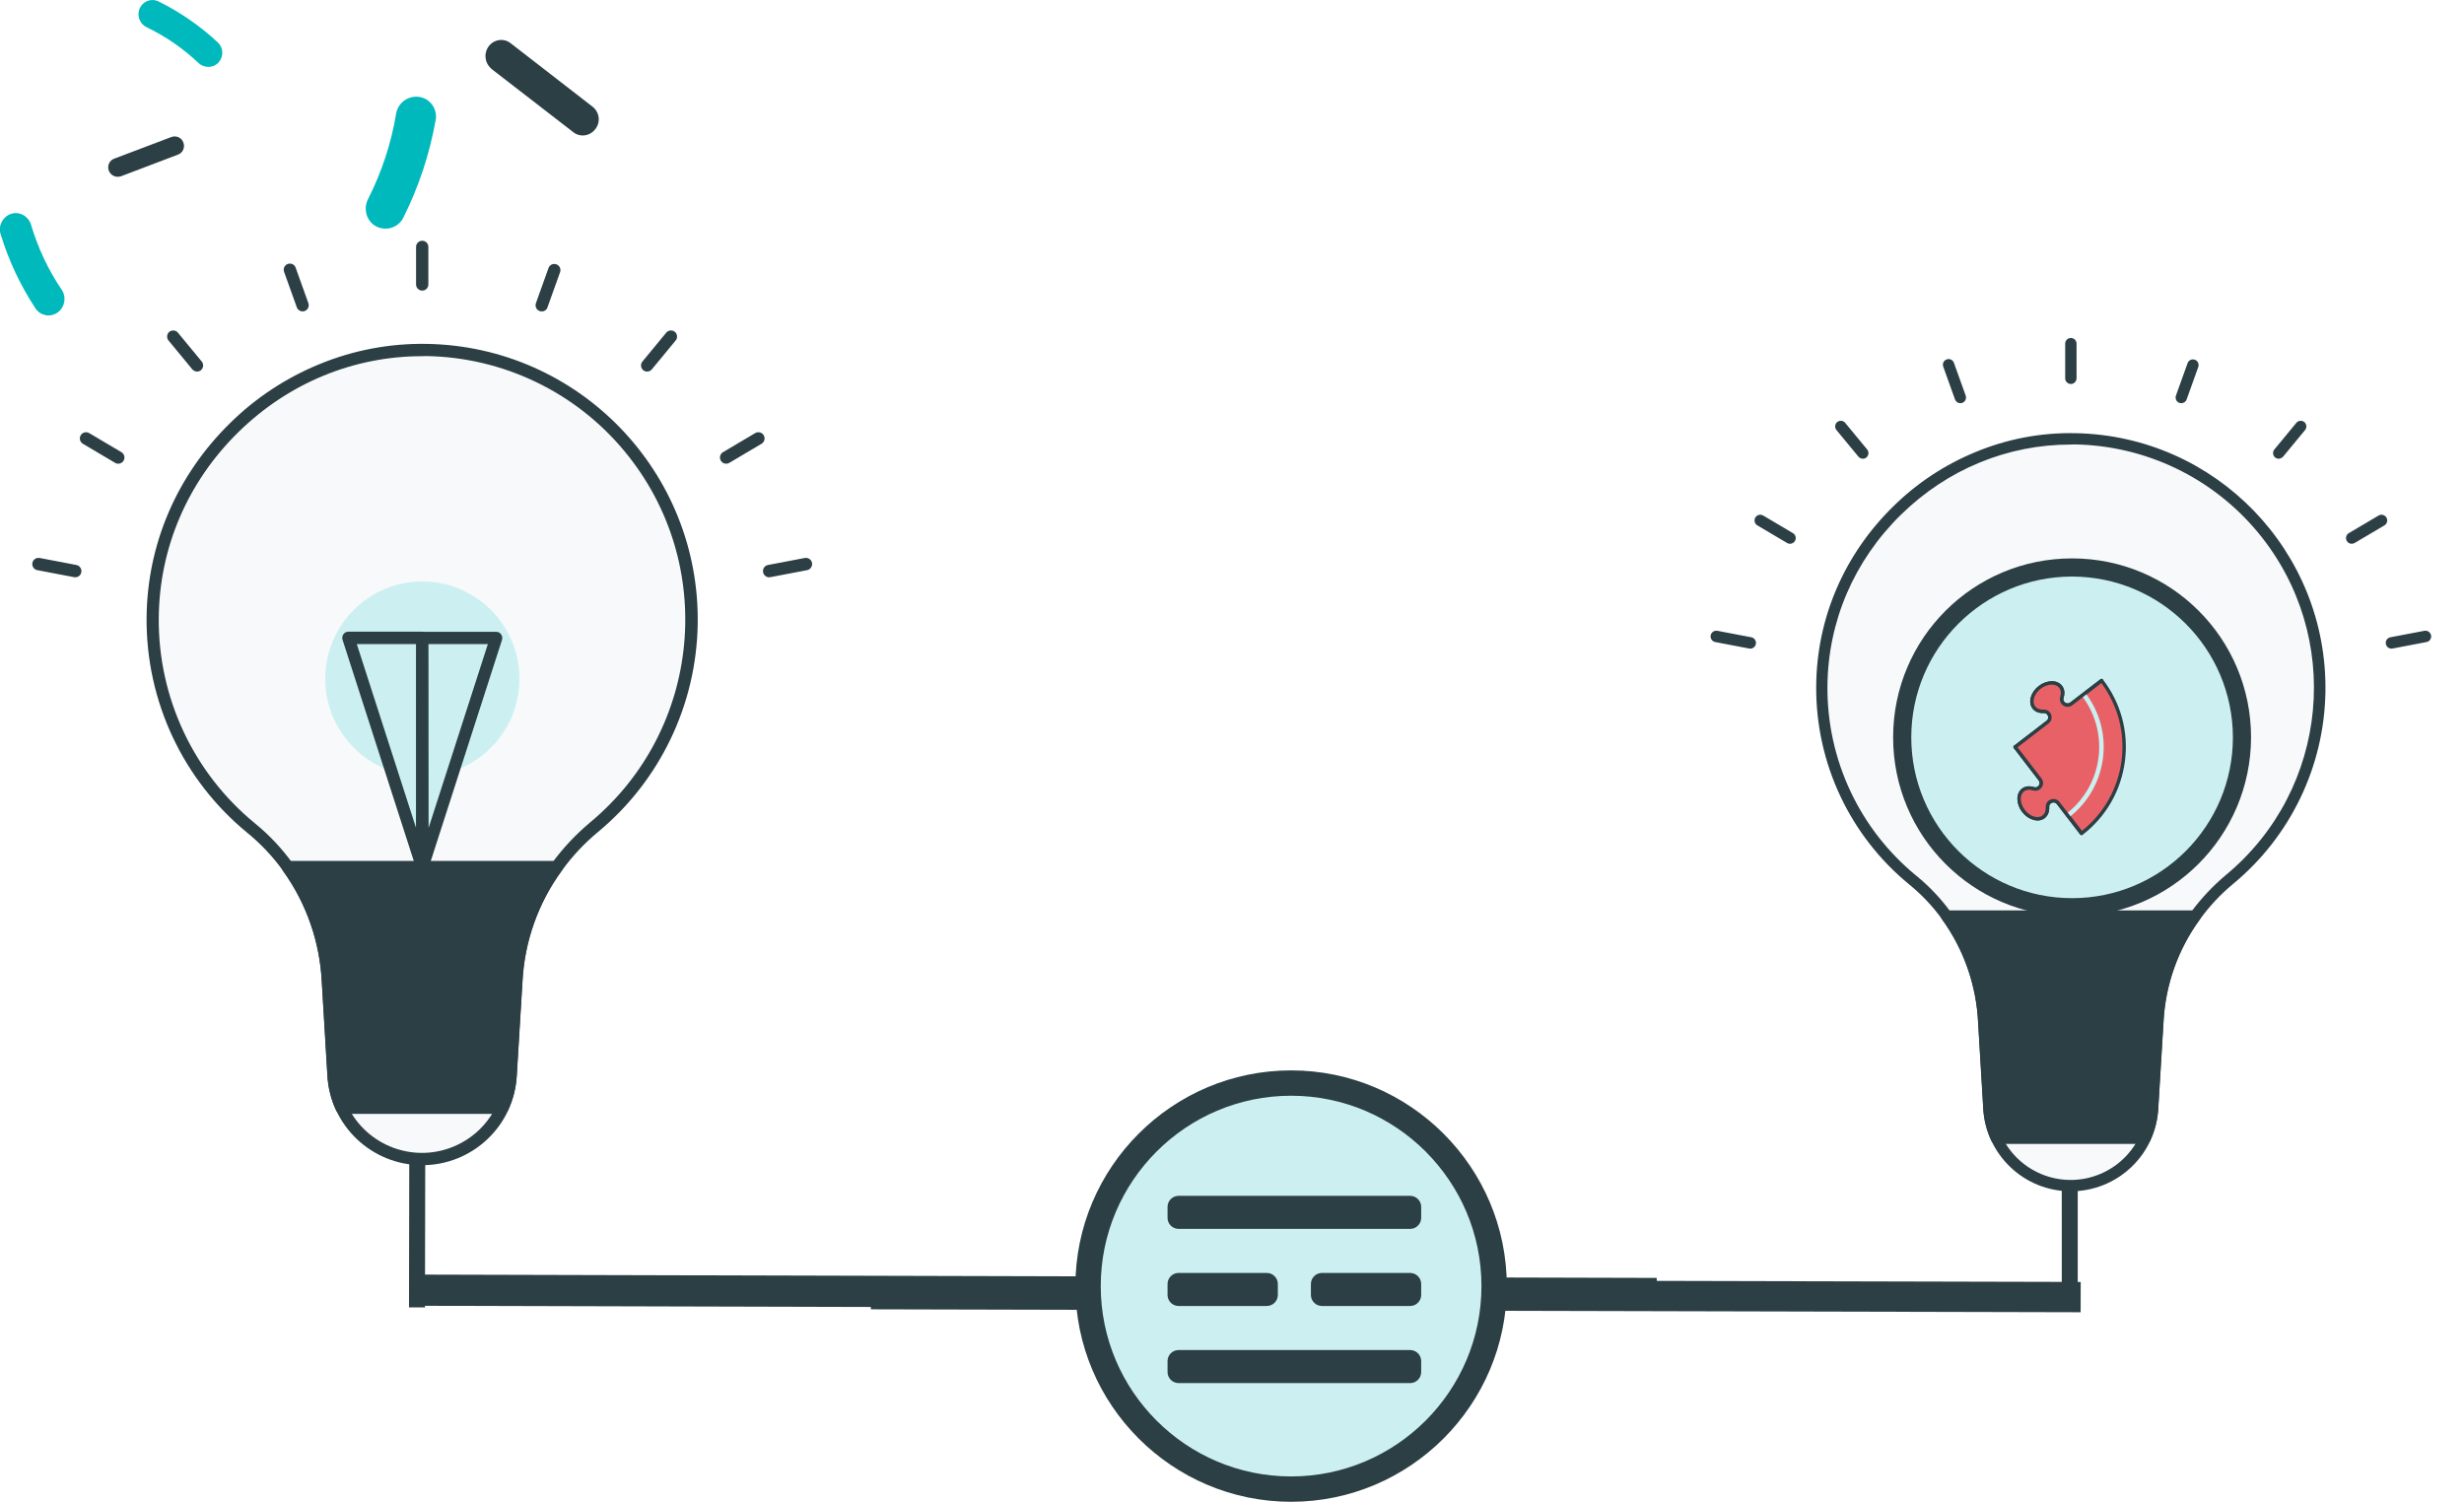
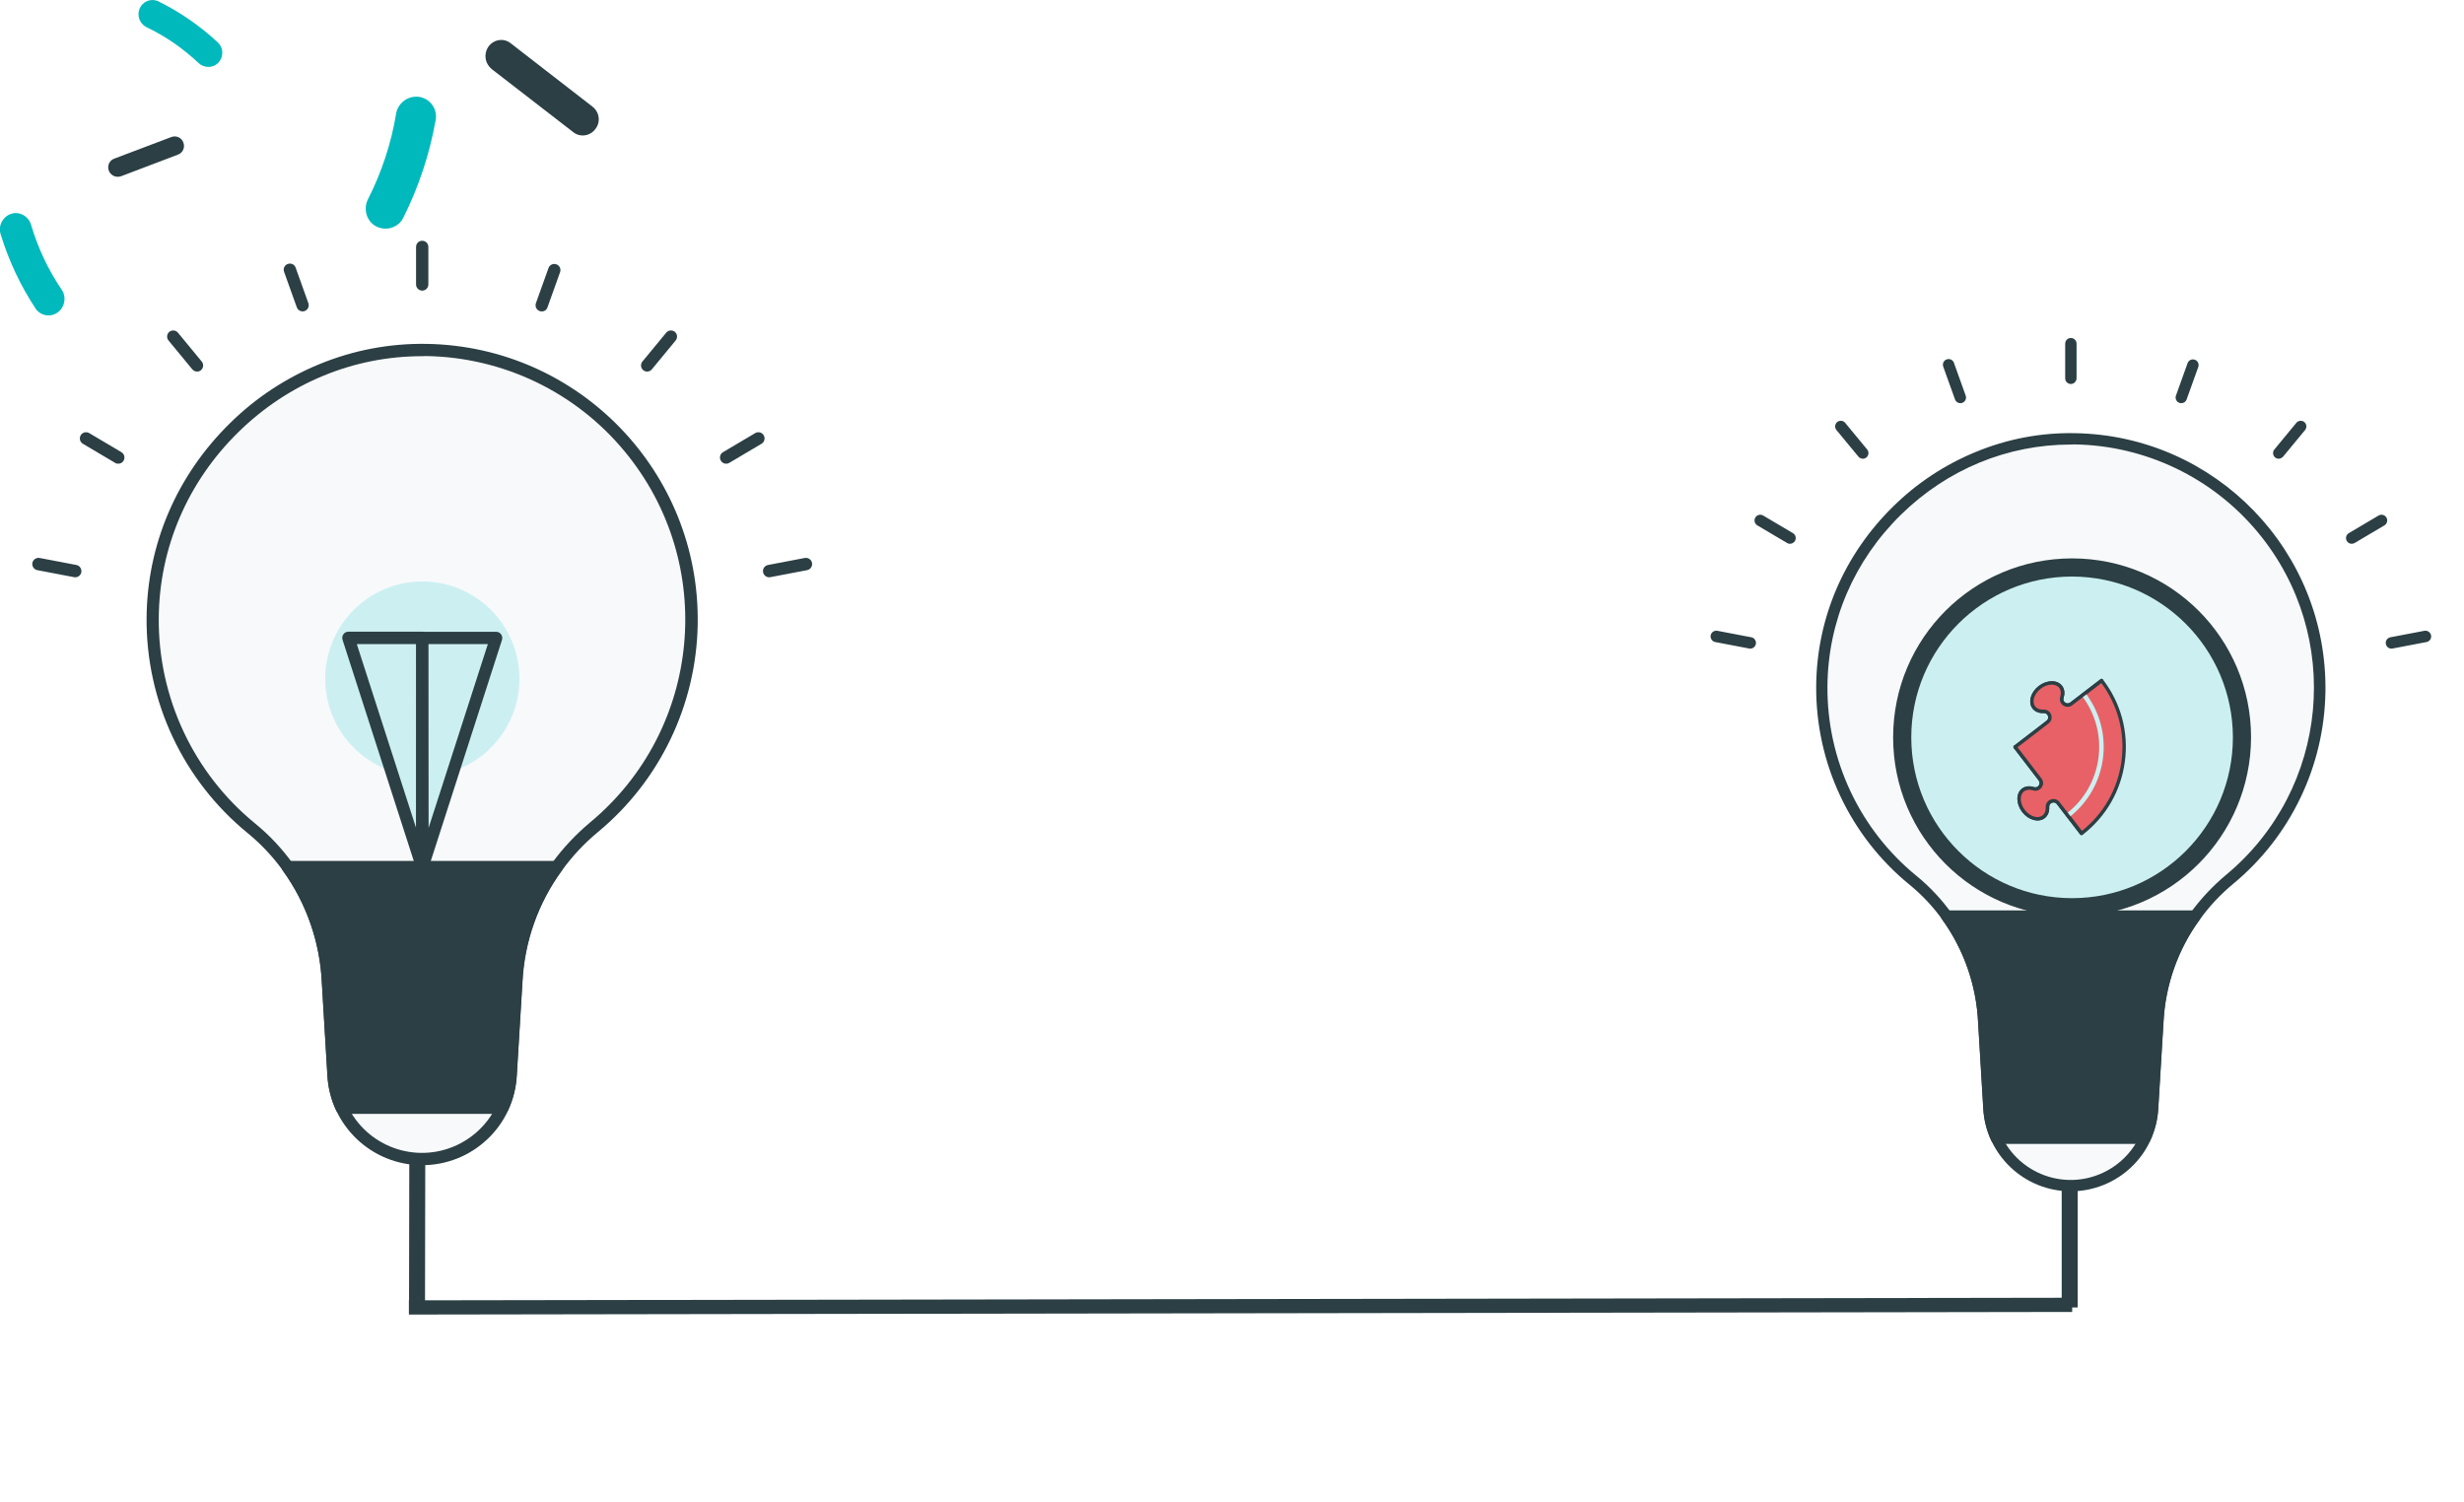
<svg xmlns="http://www.w3.org/2000/svg" version="1.1" id="Layer_1" x="0px" y="0px" viewBox="0 0 1039.5 633.6" style="enable-background:new 0 0 1039.5 633.6;" xml:space="preserve">
  <style type="text/css">
	.st0{fill:#2B3F44;}
	.st1{fill:#F8F9FB;}
	.st2{fill:#CCF0F1;}
	.st3{fill:#E86166;}
	.st4{fill:#00B9BC;}
+ 	.st5{fill:none;stroke:#2B3F44;stroke-width:6;stroke-miterlimit:10;}
</style>
  <g transform="translate(173.0 346.0) scale(0.6738079 0.6738079) rotate(45.10034 144.7 144.7)">
    <g transform="translate(-0.0 -0.0)">
      <g>
-         <rect x="-181.5" y="211.2" transform="matrix(0.7071 0.7071 -0.7071 0.7071 158.1776 50.5437)" class="st0" width="399.2" height="10" />
+         <rect x="-181.5" y="211.2" transform="matrix(0.7071 0.7071 -0.7071 0.7071 158.1899 50.5287)" class="st0" width="399.2" height="10" />
      </g>
    </g>
  </g>
  <g transform="translate(108.0 128.0) scale(0.5186272 0.5191002) rotate(0.0 317.1835 375.65)">
    <g transform="translate(-0.0 -0.0)">
      <path class="st1" d="M354.3,257c0.1,65.3-29,127.2-79.3,168.8c-11.4,9.4-21.6,20.3-30.3,32.3c-19.8,27-31.3,59.3-32.9,92.8    l-4.6,75.8c-0.8,18.5-8.8,36-22.3,48.8C156.2,703,110.5,702,83,673.2c-12-12.6-19.1-29.1-19.9-46.5l-4.5-75.1    c-1.6-33.7-12.9-66.2-32.7-93.5c-8.5-11.7-18.4-22.3-29.6-31.5C-54.9,384.7-84.4,321.9-84,255.7C-83.3,135,18.1,35.9,138.8,37.9    C258.1,39.8,354.3,137.2,354.3,257z" />
      <path class="st0" d="M135.2,700.4c-41.2,0-75.1-32.3-77.1-73.4l-4.5-75.1c-1.5-32.7-12.5-64.3-31.7-90.9    C13.7,449.6,4,439.3-6.9,430.4c-52.4-42.8-82.6-107-82.1-174.7c0.4-59.7,24.5-115.9,67.9-158.4c20.8-20.5,45.4-36.7,72.4-47.8    c27.8-11.5,57.6-17.1,87.6-16.6C262.7,35,361.4,137,359.3,260.8c-1.1,65.4-30.7,127.1-81.1,168.8c-11.1,9.2-21,19.7-29.4,31.4    c-19.2,26.3-30.3,57.7-32,90.2l-4.6,75.9c-0.5,10-2.9,19.7-7.1,28.8c-4.1,8.8-9.8,16.7-16.8,23.3C174,692.8,155,700.4,135.2,700.4    z M135.2,42.9c-55.8,0-108.7,21.8-149.4,61.6c-41.5,40.6-64.5,94.3-64.9,151.3c-0.5,64.6,28.3,126,78.4,166.9    c11.5,9.4,21.8,20.3,30.5,32.4c20.3,28.1,32,61.5,33.6,96.2l4.5,75.1c0.4,8.7,2.5,17.3,6.2,25.2c15.7,33.6,55.6,48.2,89.3,32.5    c22.6-10.5,37.5-32.7,38.7-57.6l4.6-75.9c1.7-34.5,13.5-67.7,33.9-95.5c9-12.3,19.4-23.4,31.1-33.2    c91.1-75.5,103.7-210.6,28.1-301.7C260,72.1,201,43.8,138.5,42.8C137.5,42.9,136.4,42.9,135.2,42.9z" />
      <ellipse class="st2" cx="135.3" cy="305.1" rx="79" ry="79.1" />
      <polygon class="st2" points="135.2,458 75.2,271.9 135.3,271.9   " />
      <path class="st0" d="M135.2,463c-2.2,0-4.1-1.4-4.8-3.5l-60-186.1c-0.5-1.5-0.2-3.2,0.7-4.5c0.9-1.3,2.4-2.1,4-2.1h60.1    c1.3,0,2.6,0.5,3.5,1.5c0.9,0.9,1.5,2.2,1.5,3.5l-0.1,186.1c0,2.5-1.8,4.6-4.2,4.9C135.7,463,135.5,463,135.2,463z M82,276.9    l48.2,149.4l0.1-149.4H82z" />
      <polygon class="st2" points="135.4,458 195.4,271.9 135.3,271.9   " />
      <path class="st0" d="M135.4,463c-0.3,0-0.5,0-0.8-0.1c-2.4-0.4-4.2-2.5-4.2-4.9l-0.1-186.1c0-1.3,0.5-2.6,1.5-3.5    c0.9-0.9,2.2-1.5,3.5-1.5h60.1c1.6,0,3.1,0.8,4,2.1c0.9,1.3,1.2,3,0.7,4.5l-60,186.1C139.5,461.7,137.6,463.1,135.4,463z     M140.3,276.9l0.1,149.4l48.2-149.4H140.3z" />
-       <path class="st0" d="M249.1,455.8c-0.9-1.7-2.6-2.7-4.5-2.7H25.9c-1.9,0-3.6,1.1-4.5,2.7c-0.9,1.7-0.7,3.7,0.4,5.2    c19.2,26.5,30.2,58.2,31.7,90.9L58,627c0.5,10,2.9,19.8,7.1,28.8c0.8,1.8,2.6,2.9,4.5,2.9h130.9c1.9,0,3.7-1.1,4.5-2.9    c4.2-9.1,6.6-18.8,7.1-28.8l4.6-75.9c1.6-32.5,12.7-63.9,32-90.1C249.9,459.5,250,457.5,249.1,455.8z" />
-       <path class="st0" d="M135.2-10.4c-2.7,0-5-2.2-5-4.9c0,0,0-0.1,0-0.1v-30.5c0-2.8,2.2-5,5-5s5,2.2,5,5v30.5    C140.2-12.6,138-10.4,135.2-10.4z" />
+       <path class="st0" d="M249.1,455.8c-0.9-1.7-2.6-2.7-4.5-2.7H25.9c-1.9,0-3.6,1.1-4.5,2.7c-0.9,1.7-0.7,3.7,0.4,5.2    C41,487.5,52,519.2,53.5,551.9L58,627c0.5,10,2.9,19.8,7.1,28.8c0.8,1.8,2.6,2.9,4.5,2.9h130.9c1.9,0,3.7-1.1,4.5-2.9    c4.2-9.1,6.6-18.8,7.1-28.8l4.6-75.9c1.6-32.5,12.7-63.9,32-90.1C249.9,459.5,250,457.5,249.1,455.8z" />
+       <path class="st0" d="M135.2-10.4c-2.7,0-5-2.2-5-4.9v-0.1v-30.5c0-2.8,2.2-5,5-5s5,2.2,5,5v30.5C140.2-12.6,138-10.4,135.2-10.4z" />
      <path class="st0" d="M232.4,6.5c-0.6,0-1.2-0.1-1.7-0.3c-2.6-0.9-3.9-3.8-3-6.4L238-28.9c1-2.6,3.9-3.8,6.5-2.8    c2.5,1,3.7,3.7,2.9,6.2L237.1,3.2C236.5,5.2,234.6,6.6,232.4,6.5z" />
-       <path class="st0" d="M318.2,55.4c-1.2,0-2.3-0.4-3.2-1.1c-2.1-1.8-2.4-4.9-0.7-7l19.4-23.5c1.7-2.1,4.9-2.4,7-0.7s2.4,4.9,0.7,7    l0,0L322,53.6C321.1,54.7,319.7,55.4,318.2,55.4z" />
-       <path class="st0" d="M382.4,130.3c-1.8,0-3.4-1-4.3-2.5c-1.4-2.4-0.6-5.5,1.8-6.9l26.2-15.5c2.4-1.4,5.5-0.6,6.9,1.8    c1.4,2.4,0.6,5.5-1.8,6.9L385,129.6C384.2,130.1,383.3,130.3,382.4,130.3z" />
-       <path class="st0" d="M417.4,222.6c-2.8,0-5-2.3-5-5.1c0-2.4,1.7-4.4,4.1-4.9l29.9-5.7c2.7-0.5,5.4,1.3,5.9,4    c0.5,2.7-1.3,5.4-4,5.9l-29.9,5.7C418.1,222.6,417.8,222.6,417.4,222.6z" />
-       <path class="st0" d="M37.9,6.5c-2.1,0-4-1.3-4.7-3.3L22.9-25.5c-1-2.6,0.2-5.5,2.8-6.5c2.6-1,5.5,0.2,6.5,2.8    c0,0.1,0.1,0.2,0.1,0.3L42.6-0.2c0.9,2.6-0.4,5.5-3,6.4C39.1,6.4,38.5,6.5,37.9,6.5z" />
+       <path class="st0" d="M318.2,55.4c-1.2,0-2.3-0.4-3.2-1.1c-2.1-1.8-2.4-4.9-0.7-7l19.4-23.5c1.7-2.1,4.9-2.4,7-0.7    c2.1,1.7,2.4,4.9,0.7,7l0,0L322,53.6C321.1,54.7,319.7,55.4,318.2,55.4z" />
+       <path class="st0" d="M382.4,130.3c-1.8,0-3.4-1-4.3-2.5c-1.4-2.4-0.6-5.5,1.8-6.9l26.2-15.5c2.4-1.4,5.5-0.6,6.9,1.8    s0.6,5.5-1.8,6.9L385,129.6C384.2,130.1,383.3,130.3,382.4,130.3z" />
+       <path class="st0" d="M417.4,222.6c-2.8,0-5-2.3-5-5.1c0-2.4,1.7-4.4,4.1-4.9l29.9-5.7c2.7-0.5,5.4,1.3,5.9,4s-1.3,5.4-4,5.9    l-29.9,5.7C418.1,222.6,417.8,222.6,417.4,222.6z" />
+       <path class="st0" d="M37.9,6.5c-2.1,0-4-1.3-4.7-3.3L22.9-25.5c-1-2.6,0.2-5.5,2.8-6.5s5.5,0.2,6.5,2.8c0,0.1,0.1,0.2,0.1,0.3    L42.6-0.2c0.9,2.6-0.4,5.5-3,6.4C39.1,6.4,38.5,6.5,37.9,6.5z" />
      <path class="st0" d="M-47.9,55.4c-1.5,0-2.9-0.7-3.9-1.8l-19.4-23.5c-1.7-2.1-1.4-5.3,0.7-7c2.1-1.7,5.3-1.4,7,0.7l19.4,23.5    c1.7,2.1,1.4,5.2-0.7,7C-45.6,55-46.7,55.4-47.9,55.4z" />
      <path class="st0" d="M-112.1,130.3c-0.9,0-1.8-0.2-2.5-0.7l-26.2-15.5c-2.4-1.4-3.2-4.5-1.8-6.9s4.5-3.2,6.9-1.8l26.2,15.5    c2.4,1.4,3.2,4.5,1.8,6.9C-108.6,129.4-110.3,130.3-112.1,130.3z" />
-       <path class="st0" d="M-147.1,222.6c-0.3,0-0.6,0-0.9-0.1l-29.9-5.7c-2.7-0.5-4.5-3.2-4-5.9c0.5-2.7,3.2-4.5,5.9-4l29.9,5.7    c2.7,0.5,4.5,3.2,4,5.9C-142.5,220.9-144.6,222.6-147.1,222.6z" />
+       <path class="st0" d="M-147.1,222.6c-0.3,0-0.6,0-0.9-0.1l-29.9-5.7c-2.7-0.5-4.5-3.2-4-5.9s3.2-4.5,5.9-4l29.9,5.7    c2.7,0.5,4.5,3.2,4,5.9C-142.5,220.9-144.6,222.6-147.1,222.6z" />
    </g>
  </g>
  <g transform="translate(870.0 346.0) scale(0.6738079 0.6738079) rotate(44.99785 144.7 144.7)">
    <g transform="translate(-0.0 -0.0)">
      <g>
-         <rect x="12.9" y="16.4" transform="matrix(-0.7071 0.7071 -0.7071 -0.7071 183.3595 356.0205)" class="st0" width="10" height="399.2" />
+         <rect x="13" y="16.3" transform="matrix(-0.7071 0.7071 -0.7071 -0.7071 183.3652 355.9395)" class="st0" width="10" height="399.2" />
      </g>
    </g>
  </g>
  <g transform="translate(816.0 169.0) scale(0.4792179 0.4791694) rotate(0.0 317.1835 375.65)">
    <g transform="translate(-0.0 -0.0)">
      <path class="st1" d="M339.4,252.8c0.1,65.3-29,127.2-79.3,168.8c-11.4,9.4-21.6,20.3-30.3,32.3c-19.8,27-31.3,59.3-32.9,92.8    l-4.6,75.8c-0.8,18.5-8.8,36-22.3,48.8c-28.8,27.5-74.4,26.5-101.9-2.3c-12-12.6-19.1-29.1-19.9-46.5l-4.5-75.1    c-1.6-33.7-12.9-66.2-32.7-93.5c-8.5-11.7-18.4-22.3-29.6-31.5c-51.2-41.9-80.7-104.7-80.3-170.9C-98.2,130.8,3.2,31.7,123.9,33.7    C243.2,35.6,339.4,133,339.4,252.8z" />
-       <path class="st0" d="M120.3,696.2c-41.2,0-75.1-32.3-77.1-73.4l-4.5-75.1c-1.5-32.7-12.5-64.3-31.7-90.9    c-8.2-11.4-17.9-21.7-28.8-30.6c-52.4-42.8-82.6-107-82.1-174.7c0.4-59.7,24.5-115.9,67.9-158.4c20.8-20.5,45.4-36.7,72.4-47.8    C64.1,33.8,93.9,28.1,124,28.7c123.8,2.1,222.4,104.1,220.4,227.9c-1.1,65.4-30.7,127.1-81.1,168.8c-11.1,9.2-21,19.7-29.4,31.4    c-19.2,26.3-30.3,57.7-32,90.2l-4.6,75.9c-0.5,10-2.9,19.7-7.1,28.8c-4.1,8.8-9.8,16.7-16.8,23.3    C159.1,688.6,140,696.2,120.3,696.2z M120.3,38.7c-55.8,0-108.7,21.8-149.4,61.6c-41.5,40.6-64.5,94.3-64.9,151.3    c-0.5,64.6,28.3,126,78.4,166.9c11.5,9.4,21.8,20.3,30.5,32.4c20.3,28.1,32,61.5,33.6,96.2l4.5,75.1c0.4,8.7,2.5,17.3,6.2,25.2    c15.7,33.6,55.6,48.2,89.3,32.5c22.6-10.5,37.5-32.7,38.7-57.6l4.6-75.9c1.7-34.5,13.5-67.7,33.9-95.5c9-12.3,19.4-23.4,31.1-33.2    c91.1-75.5,103.7-210.6,28.1-301.7C245,67.9,186.1,39.6,123.6,38.6C122.6,38.7,121.5,38.7,120.3,38.7z" />
+       <path class="st0" d="M120.3,696.2c-41.2,0-75.1-32.3-77.1-73.4l-4.5-75.1C37.2,515,26.2,483.4,7,456.8    c-8.2-11.4-17.9-21.7-28.8-30.6c-52.4-42.8-82.6-107-82.1-174.7c0.4-59.7,24.5-115.9,67.9-158.4c20.8-20.5,45.4-36.7,72.4-47.8    C64.1,33.8,93.9,28.1,124,28.7c123.8,2.1,222.4,104.1,220.4,227.9c-1.1,65.4-30.7,127.1-81.1,168.8c-11.1,9.2-21,19.7-29.4,31.4    c-19.2,26.3-30.3,57.7-32,90.2l-4.6,75.9c-0.5,10-2.9,19.7-7.1,28.8c-4.1,8.8-9.8,16.7-16.8,23.3    C159.1,688.6,140,696.2,120.3,696.2z M120.3,38.7c-55.8,0-108.7,21.8-149.4,61.6c-41.5,40.6-64.5,94.3-64.9,151.3    c-0.5,64.6,28.3,126,78.4,166.9c11.5,9.4,21.8,20.3,30.5,32.4c20.3,28.1,32,61.5,33.6,96.2l4.5,75.1c0.4,8.7,2.5,17.3,6.2,25.2    c15.7,33.6,55.6,48.2,89.3,32.5c22.6-10.5,37.5-32.7,38.7-57.6l4.6-75.9c1.7-34.5,13.5-67.7,33.9-95.5c9-12.3,19.4-23.4,31.1-33.2    c91.1-75.5,103.7-210.6,28.1-301.7C245,67.9,186.1,39.6,123.6,38.6C122.6,38.7,121.5,38.7,120.3,38.7z" />
      <ellipse class="st2" cx="120.4" cy="300.9" rx="73" ry="73" />
      <polygon class="st2" points="120.3,453.8 60.3,267.7 120.4,267.7   " />
-       <path class="st0" d="M120.3,458.8c-2.2,0-4.1-1.4-4.8-3.5l-60-186.1c-0.5-1.5-0.2-3.2,0.7-4.5c0.9-1.3,2.4-2.1,4-2.1h60.1    c1.3,0,2.6,0.5,3.5,1.5c0.9,0.9,1.5,2.2,1.5,3.5l-0.1,186.1c0,2.5-1.8,4.6-4.2,4.9C120.8,458.7,120.5,458.8,120.3,458.8z     M67.1,272.7l48.2,149.4l0.1-149.4H67.1z" />
+       <path class="st0" d="M120.3,458.8c-2.2,0-4.1-1.4-4.8-3.5l-60-186.1c-0.5-1.5-0.2-3.2,0.7-4.5s2.4-2.1,4-2.1h60.1    c1.3,0,2.6,0.5,3.5,1.5c0.9,0.9,1.5,2.2,1.5,3.5l-0.1,186.1c0,2.5-1.8,4.6-4.2,4.9C120.8,458.7,120.5,458.8,120.3,458.8z     M67.1,272.7l48.2,149.4l0.1-149.4H67.1z" />
      <polygon class="st2" points="120.5,453.8 180.5,267.7 120.4,267.7   " />
      <path class="st0" d="M120.5,458.8c-0.3,0-0.5,0-0.8-0.1c-2.4-0.4-4.2-2.5-4.2-4.9l-0.1-186.1c0-1.3,0.5-2.6,1.5-3.5    c0.9-0.9,2.2-1.5,3.5-1.5h60.1c1.6,0,3.1,0.8,4,2.1c0.9,1.3,1.2,3,0.7,4.5l-60,186.1C124.6,457.4,122.6,458.8,120.5,458.8z     M125.4,272.7l0.1,149.4l48.2-149.4H125.4z" />
      <path class="st0" d="M234.2,451.6c-0.9-1.7-2.6-2.7-4.5-2.7H11c-1.9,0-3.6,1.1-4.5,2.7c-0.9,1.7-0.7,3.7,0.4,5.2    c19.2,26.5,30.2,58.2,31.7,90.9l4.5,75.1c0.5,10,2.9,19.8,7.1,28.8c0.8,1.8,2.6,2.9,4.5,2.9h130.9c1.9,0,3.7-1.1,4.5-2.9    c4.2-9.1,6.6-18.8,7.1-28.8l4.6-75.9c1.6-32.5,12.7-63.9,32-90.1C234.9,455.3,235,453.2,234.2,451.6z" />
-       <path class="st0" d="M120.3-14.6c-2.7,0-5-2.2-5-4.9c0,0,0-0.1,0-0.1v-30.5c0-2.8,2.2-5,5-5s5,2.2,5,5v30.5    C125.3-16.9,123-14.6,120.3-14.6z" />
+       <path class="st0" d="M120.3-14.6c-2.7,0-5-2.2-5-4.9v-0.1v-30.5c0-2.8,2.2-5,5-5s5,2.2,5,5v30.5C125.3-16.9,123-14.6,120.3-14.6z" />
      <path class="st0" d="M217.5,2.3c-0.6,0-1.2-0.1-1.7-0.3c-2.6-0.9-3.9-3.8-3-6.4l10.3-28.7c1-2.6,3.9-3.8,6.5-2.8    c2.5,1,3.7,3.7,2.9,6.2L222.2-1C221.5,1,219.6,2.3,217.5,2.3z" />
      <path class="st0" d="M303.3,51.2c-1.2,0-2.3-0.4-3.2-1.1c-2.1-1.8-2.4-4.9-0.7-7l19.4-23.5c1.7-2.1,4.9-2.4,7-0.7    c2.1,1.7,2.4,4.9,0.7,7l0,0l-19.4,23.5C306.1,50.5,304.7,51.1,303.3,51.2z" />
-       <path class="st0" d="M367.5,126.1c-1.8,0-3.4-1-4.3-2.5c-1.4-2.4-0.6-5.5,1.8-6.9l26.2-15.5c2.4-1.4,5.5-0.6,6.9,1.8    c1.4,2.4,0.6,5.5-1.8,6.9l-26.2,15.5C369.3,125.8,368.4,126.1,367.5,126.1z" />
-       <path class="st0" d="M402.5,218.4c-2.8,0-5-2.3-5-5.1c0-2.4,1.7-4.4,4.1-4.9l29.9-5.7c2.7-0.5,5.4,1.3,5.9,4    c0.5,2.7-1.3,5.4-4,5.9l-29.9,5.7C403.1,218.3,402.8,218.4,402.5,218.4z" />
-       <path class="st0" d="M23,2.3c-2.1,0-4-1.3-4.7-3.3L8-29.7c-1-2.6,0.2-5.5,2.8-6.5s5.5,0.2,6.5,2.8c0,0.1,0.1,0.2,0.1,0.3L27.7-4.4    c0.9,2.6-0.4,5.5-3,6.4C24.1,2.2,23.6,2.3,23,2.3z" />
-       <path class="st0" d="M-62.8,51.2c-1.5,0-2.9-0.7-3.9-1.8l-19.4-23.5c-1.7-2.1-1.4-5.3,0.7-7c2.1-1.7,5.3-1.4,7,0.7L-59,43.1    c1.7,2.1,1.4,5.2-0.7,7C-60.6,50.8-61.7,51.2-62.8,51.2z" />
-       <path class="st0" d="M-127,126.1c-0.9,0-1.8-0.2-2.5-0.7l-26.2-15.5c-2.4-1.4-3.2-4.5-1.8-6.9c1.4-2.4,4.5-3.2,6.9-1.8l26.2,15.5    c2.4,1.4,3.2,4.5,1.8,6.9C-123.5,125.1-125.2,126.1-127,126.1z" />
-       <path class="st0" d="M-162,218.4c-0.3,0-0.6,0-0.9-0.1l-29.9-5.7c-2.7-0.5-4.5-3.2-4-5.9c0.5-2.7,3.2-4.5,5.9-4l29.9,5.7    c2.7,0.5,4.5,3.2,4,5.9C-157.5,216.7-159.6,218.4-162,218.4z" />
+       <path class="st0" d="M367.5,126.1c-1.8,0-3.4-1-4.3-2.5c-1.4-2.4-0.6-5.5,1.8-6.9l26.2-15.5c2.4-1.4,5.5-0.6,6.9,1.8    s0.6,5.5-1.8,6.9l-26.2,15.5C369.3,125.8,368.4,126.1,367.5,126.1z" />
+       <path class="st0" d="M402.5,218.4c-2.8,0-5-2.3-5-5.1c0-2.4,1.7-4.4,4.1-4.9l29.9-5.7c2.7-0.5,5.4,1.3,5.9,4s-1.3,5.4-4,5.9    l-29.9,5.7C403.1,218.3,402.8,218.4,402.5,218.4z" />
+       <path class="st0" d="M23,2.3c-2.1,0-4-1.3-4.7-3.3L8-29.7c-1-2.6,0.2-5.5,2.8-6.5c2.6-1,5.5,0.2,6.5,2.8c0,0.1,0.1,0.2,0.1,0.3    L27.7-4.4c0.9,2.6-0.4,5.5-3,6.4C24.1,2.2,23.6,2.3,23,2.3z" />
+       <path class="st0" d="M-62.8,51.2c-1.5,0-2.9-0.7-3.9-1.8l-19.4-23.5c-1.7-2.1-1.4-5.3,0.7-7s5.3-1.4,7,0.7L-59,43.1    c1.7,2.1,1.4,5.2-0.7,7C-60.6,50.8-61.7,51.2-62.8,51.2z" />
+       <path class="st0" d="M-127,126.1c-0.9,0-1.8-0.2-2.5-0.7l-26.2-15.5c-2.4-1.4-3.2-4.5-1.8-6.9s4.5-3.2,6.9-1.8l26.2,15.5    c2.4,1.4,3.2,4.5,1.8,6.9C-123.5,125.1-125.2,126.1-127,126.1z" />
+       <path class="st0" d="M-162,218.4c-0.3,0-0.6,0-0.9-0.1l-29.9-5.7c-2.7-0.5-4.5-3.2-4-5.9s3.2-4.5,5.9-4l29.9,5.7    c2.7,0.5,4.5,3.2,4,5.9C-157.5,216.7-159.6,218.4-162,218.4z" />
    </g>
  </g>
  <g transform="translate(893.0 262.0) scale(0.7657201 0.7657201) rotate(0.0 98.6 98.6)">
    <g transform="translate(-0.0 -0.0)">
      <circle class="st2" cx="-24.6" cy="64.1" r="93.6" />
      <path class="st0" d="M-24.6,162.7c-54.5,0-98.6-44.1-98.6-98.6s44.1-98.6,98.6-98.6S74,9.6,74,64.1l0,0    C73.9,118.5,29.8,162.7-24.6,162.7z M-24.6-24.5c-48.9,0-88.6,39.7-88.6,88.6s39.7,88.6,88.6,88.6S64,113,64,64.1l0,0    C63.9,15.2,24.3-24.4-24.6-24.5z" />
-     </g>
-   </g>
-   <g transform="translate(340.0 381.0) scale(1.316517 1.316517) rotate(315.1536 144.7 144.7)">
-     <g transform="translate(-0.0 -0.0)">
-       <g>
-         <rect x="103" y="-119.7" transform="matrix(-0.7071 0.7071 -0.7071 -0.7071 240.9367 60.0232)" class="st0" width="10" height="399.2" />
-       </g>
-     </g>
-   </g>
-   <g transform="translate(532.0 388.0) scale(1.278507 1.278507) rotate(315.1387 144.7 144.7)">
-     <g transform="translate(-0.0 -0.0)">
-       <g>
-         <rect x="102" y="-121.6" transform="matrix(-0.7071 0.7071 -0.7071 -0.7071 237.7367 57.4775)" class="st0" width="10" height="399.2" />
-       </g>
-     </g>
-   </g>
-   <g transform="translate(548.0 478.0) scale(1.06933 1.06933) rotate(0.0 85.1 85.1)">
-     <g transform="translate(-0.0 -0.0)">
-       <g id="Layer_1_1_-i10">
-         <g>
-           <circle class="st2" cx="-3.1" cy="60.4" r="80.1" />
-           <path class="st0" d="M-3.1,145.5c-46.9,0-85.1-38.2-85.1-85.1S-50-24.7-3.1-24.7S82,13.5,82,60.4S43.8,145.5-3.1,145.5z       M-3.1-14.7c-41.4,0-75.1,33.7-75.1,75.1s33.7,75.1,75.1,75.1S72,101.8,72,60.4S38.3-14.7-3.1-14.7z" />
-         </g>
-       </g>
-       <g id="Isolation_Mode-i10">
- 		</g>
    </g>
  </g>
  <g transform="translate(777.0 200.0) scale(0.2259215 0.2259215) rotate(142.4556 210.25 210.25)">
    <g transform="translate(-0.0 -0.0)">
      <g>
        <g>
          <g>
            <g>
              <path class="st3" d="M302.7-299.9l0,71.4c0,6.9,5.6,11.2,11.3,11.2c3.3,0,6.6-1.4,8.9-4.6c4.2-6.3,10.2-10.2,17-10.2        c12.7,0,23.1,14.1,23.1,31.6c0,17.4-10.3,31.6-23.1,31.6c-3.3,0-6.6-1-9.4-2.8c-2.9-1.8-5.5-4.3-7.5-7.5        c-6.4-8.7-20.2-4.2-20.2,6.6l0,76.4l-76.4,0c-6.9,0-11.2,5.6-11.2,11.3c0,3.3,1.4,6.6,4.6,8.9c6.3,4.2,10.2,10.3,10.2,17        c0,12.7-14.1,23.1-31.6,23.1c-17.4,0-31.6-10.3-31.6-23.1c0-3.3,1-6.6,2.8-9.4c1.8-2.9,4.3-5.5,7.5-7.5        c8.7-6.4,4.2-20.2-6.6-20.2l-71.4,0l0,0C99.1-208.8,190.3-299.9,302.7-299.9z" />
-               <path class="st0" d="M198.4-32.8c-19.2,0-34.8-11.8-34.8-26.3c0-3.9,1.1-7.7,3.3-11.1c2.1-3.3,4.9-6.2,8.4-8.5        c3.4-2.5,3.7-6.2,2.8-8.9c-0.8-2.6-3.3-5.5-7.5-5.5l-71.4,0c-1.8,0-3.2-1.4-3.2-3.2c0-55.2,21.5-107.2,60.6-146.2        s91-60.6,146.2-60.6c1.8,0,3.2,1.4,3.2,3.2l0,71.4c0,5,4.1,8,8.1,8c1.5,0,4.2-0.4,6.3-3.3c5.1-7.5,12-11.6,19.6-11.6        c14.5,0,26.3,15.6,26.3,34.8c0,19.2-11.8,34.8-26.3,34.8c-3.9,0-7.7-1.1-11.1-3.3c-3.3-2.1-6.2-4.9-8.5-8.4        c-2.5-3.4-6.2-3.7-8.9-2.8c-2.6,0.8-5.5,3.3-5.5,7.5l0,76.4c0,1.8-1.4,3.2-3.2,3.2l-76.4,0c-5,0-8,4.1-8,8.1        c0,1.5,0.4,4.2,3.3,6.3c7.4,4.9,11.6,12.1,11.6,19.6C233.2-44.6,217.5-32.8,198.4-32.8z M102.3-99.5l68.1,0        c6.3,0,11.7,3.9,13.6,10c2,6-0.1,12.4-5.2,16.1c-0.1,0-0.1,0.1-0.1,0.1c-2.7,1.8-4.9,4-6.5,6.6c-1.5,2.4-2.2,5-2.2,7.8        c0,10.9,12.7,19.9,28.3,19.9s28.3-8.9,28.3-19.9c0-5.4-3.2-10.6-8.8-14.3c-0.1,0-0.1-0.1-0.1-0.1c-3.8-2.7-6-6.9-6-11.6        c0-7.1,5.4-14.5,14.4-14.5l73.2,0l0-73.3c0-6.3,3.9-11.7,10-13.6c6-2,12.4,0.1,16.1,5.2c0,0.1,0.1,0.1,0.1,0.1        c1.8,2.7,4,4.9,6.6,6.5c2.4,1.5,5,2.2,7.8,2.2c10.9,0,19.9-12.7,19.9-28.3c0-15.6-8.9-28.3-19.9-28.3        c-5.4,0-10.5,3.1-14.3,8.8l-0.1,0.1c-2.7,3.8-6.9,6-11.6,6c-7.1,0-14.5-5.4-14.5-14.4l0-68.1c-52.3,0.8-101.4,21.6-138.5,58.7        S103.2-151.9,102.3-99.5z" />
+               <path class="st0" d="M198.4-32.8c-19.2,0-34.8-11.8-34.8-26.3c0-3.9,1.1-7.7,3.3-11.1c2.1-3.3,4.9-6.2,8.4-8.5        c3.4-2.5,3.7-6.2,2.8-8.9c-0.8-2.6-3.3-5.5-7.5-5.5l-71.4,0c-1.8,0-3.2-1.4-3.2-3.2c0-55.2,21.5-107.2,60.6-146.2        s91-60.6,146.2-60.6c1.8,0,3.2,1.4,3.2,3.2l0,71.4c0,5,4.1,8,8.1,8c1.5,0,4.2-0.4,6.3-3.3c5.1-7.5,12-11.6,19.6-11.6        c14.5,0,26.3,15.6,26.3,34.8c0,19.2-11.8,34.8-26.3,34.8c-3.9,0-7.7-1.1-11.1-3.3c-3.3-2.1-6.2-4.9-8.5-8.4        c-2.5-3.4-6.2-3.7-8.9-2.8c-2.6,0.8-5.5,3.3-5.5,7.5l0,76.4c0,1.8-1.4,3.2-3.2,3.2l-76.4,0c-5,0-8,4.1-8,8.1        c0,1.5,0.4,4.2,3.3,6.3c7.4,4.9,11.6,12.1,11.6,19.6C233.2-44.6,217.5-32.8,198.4-32.8z M102.3-99.5l68.1,0        c6.3,0,11.7,3.9,13.6,10c2,6-0.1,12.4-5.2,16.1c-0.1,0-0.1,0.1-0.1,0.1c-2.7,1.8-4.9,4-6.5,6.6c-1.5,2.4-2.2,5-2.2,7.8        C170-48,182.7-39,198.3-39s28.3-8.9,28.3-19.9c0-5.4-3.2-10.6-8.8-14.3c-0.1,0-0.1-0.1-0.1-0.1c-3.8-2.7-6-6.9-6-11.6        c0-7.1,5.4-14.5,14.4-14.5l73.2,0l0-73.3c0-6.3,3.9-11.7,10-13.6c6-2,12.4,0.1,16.1,5.2c0,0.1,0.1,0.1,0.1,0.1        c1.8,2.7,4,4.9,6.6,6.5c2.4,1.5,5,2.2,7.8,2.2c10.9,0,19.9-12.7,19.9-28.3s-8.9-28.3-19.9-28.3c-5.4,0-10.5,3.1-14.3,8.8        l-0.1,0.1c-2.7,3.8-6.9,6-11.6,6c-7.1,0-14.5-5.4-14.5-14.4l0-68.1c-52.3,0.8-101.4,21.6-138.5,58.7S103.2-151.9,102.3-99.5z" />
            </g>
          </g>
          <g>
            <g>
-               <path class="st3" d="M314-217.4c3.3,0,6.6-1.4,8.9-4.6c4.2-6.3,10.2-10.2,17-10.2c12.7,0,23.1,14.1,23.1,31.6        c0,17.4-10.3,31.6-23.1,31.6c-3.3,0-6.6-1-9.4-2.8s-5.5-4.3-7.5-7.5c-6.4-8.7-20.2-4.2-20.2,6.6l0,76.4l-76.4,0        c-6.9,0-11.2,5.6-11.2,11.3c0,3.3,1.4,6.6,4.6,8.9c6.3,4.2,10.2,10.3,10.2,17c0,12.7-14.1,23.1-31.6,23.1        c-17.4,0-31.6-10.3-31.6-23.1c0-3.3,1-6.6,2.8-9.4c1.8-2.9,4.3-5.5,7.5-7.5c8.7-6.4,4.2-20.2-6.6-20.2l-29.1,0l0,0        c0-89.1,72.2-161.3,161.3-161.3l0,29.1C302.7-221.7,308.3-217.4,314-217.4z" />
+               <path class="st3" d="M314-217.4c3.3,0,6.6-1.4,8.9-4.6c4.2-6.3,10.2-10.2,17-10.2c12.7,0,23.1,14.1,23.1,31.6        c0,17.4-10.3,31.6-23.1,31.6c-3.3,0-6.6-1-9.4-2.8c-2.8-1.8-5.5-4.3-7.5-7.5c-6.4-8.7-20.2-4.2-20.2,6.6l0,76.4l-76.4,0        c-6.9,0-11.2,5.6-11.2,11.3c0,3.3,1.4,6.6,4.6,8.9c6.3,4.2,10.2,10.3,10.2,17c0,12.7-14.1,23.1-31.6,23.1        c-17.4,0-31.6-10.3-31.6-23.1c0-3.3,1-6.6,2.8-9.4c1.8-2.9,4.3-5.5,7.5-7.5c8.7-6.4,4.2-20.2-6.6-20.2l-29.1,0l0,0        c0-89.1,72.2-161.3,161.3-161.3l0,29.1C302.7-221.7,308.3-217.4,314-217.4z" />
            </g>
            <g>
              <path class="st2" d="M137.3-96.3L137.3-96.3l8.4,0l0,0c0-86.6,70.5-157.1,157.1-157.1v-8.4        C211.5-261.8,137.3-187.5,137.3-96.3z" />
            </g>
          </g>
        </g>
        <g>
          <path class="st3" d="M302.7-96.3l0-76.4c0-10.9,13.9-15.4,20.2-6.6c2.1,3.1,4.7,5.7,7.5,7.5c2.8,1.7,6,2.8,9.4,2.8      c12.7,0,23.1-14.1,23.1-31.6c0-17.4-10.3-31.6-23.1-31.6c-6.7,0-12.8,3.9-17,10.2c-2.3,3.2-5.7,4.6-8.9,4.6      c-5.7,0-11.3-4.3-11.3-11.2l0-24.9v-4.2v-4.2l0-38.1" />
-           <path class="st0" d="M302.7-93.1c-1.8,0-3.2-1.4-3.2-3.2l0-76.4c0-6.4,3.9-11.8,10-13.7s12.3,0.1,16.1,5.3l0.1,0.1      c1.9,2.8,4.1,5,6.6,6.5c2.5,1.5,5.1,2.3,7.8,2.3c10.9,0,19.9-12.7,19.9-28.3c0-15.6-8.9-28.3-19.9-28.3      c-5.5,0-10.5,3.1-14.3,8.8c0,0.1-0.1,0.1-0.1,0.1c-2.7,3.8-6.9,6-11.6,6c-7.1,0-14.5-5.4-14.5-14.4l0-71.4      c0-1.8,1.4-3.2,3.2-3.2s3.2,1.4,3.2,3.2l0,71.4c0,5,4.1,8,8.1,8c1.5,0,4.2-0.4,6.3-3.3c4.9-7.4,12.1-11.6,19.6-11.6      c14.5,0,26.3,15.6,26.3,34.8c0,19.2-11.8,34.8-26.3,34.8c-3.9,0-7.6-1.1-11.1-3.2c-3.1-1.9-6.1-4.8-8.5-8.4      c-2.5-3.4-6.2-3.7-8.9-2.9c-2.6,0.8-5.5,3.3-5.5,7.6l0,76.4C305.9-94.5,304.5-93.1,302.7-93.1z" />
+           <path class="st0" d="M302.7-93.1c-1.8,0-3.2-1.4-3.2-3.2l0-76.4c0-6.4,3.9-11.8,10-13.7c6.1-1.9,12.3,0.1,16.1,5.3l0.1,0.1      c1.9,2.8,4.1,5,6.6,6.5c2.5,1.5,5.1,2.3,7.8,2.3c10.9,0,19.9-12.7,19.9-28.3s-8.9-28.3-19.9-28.3c-5.5,0-10.5,3.1-14.3,8.8      c0,0.1-0.1,0.1-0.1,0.1c-2.7,3.8-6.9,6-11.6,6c-7.1,0-14.5-5.4-14.5-14.4l0-71.4c0-1.8,1.4-3.2,3.2-3.2s3.2,1.4,3.2,3.2l0,71.4      c0,5,4.1,8,8.1,8c1.5,0,4.2-0.4,6.3-3.3c4.9-7.4,12.1-11.6,19.6-11.6c14.5,0,26.3,15.6,26.3,34.8c0,19.2-11.8,34.8-26.3,34.8      c-3.9,0-7.6-1.1-11.1-3.2c-3.1-1.9-6.1-4.8-8.5-8.4c-2.5-3.4-6.2-3.7-8.9-2.9c-2.6,0.8-5.5,3.3-5.5,7.6l0,76.4      C305.9-94.5,304.5-93.1,302.7-93.1z" />
        </g>
        <g>
-           <path class="st3" d="M99.1-96.3l38.1,0h4.2l4.2,0l24.9,0c10.8,0,15.3,13.8,6.6,20.2c-3.1,2.1-5.7,4.7-7.5,7.5      c-1.8,2.9-2.8,6-2.8,9.4c0,12.7,14.1,23.1,31.6,23.1s31.6-10.3,31.6-23.1c0-6.7-3.9-12.8-10.2-17c-3.2-2.3-4.6-5.7-4.6-8.9      c0-5.7,4.3-11.3,11.2-11.3l76.4,0" />
-           <path class="st0" d="M198.4-32.9c-19.2,0-34.8-11.8-34.8-26.3c0-3.9,1.1-7.7,3.3-11.1c1.9-3.1,4.8-6,8.4-8.4      c3.4-2.5,3.7-6.2,2.8-8.9c-0.8-2.6-3.3-5.5-7.5-5.5l-71.4,0c-1.8,0-3.2-1.4-3.2-3.2c0-1.8,1.4-3.2,3.2-3.2l71.4,0      c6.4,0,11.7,3.9,13.7,9.9c2,6-0.1,12.3-5.2,16.1l-0.1,0.1c-2.8,1.9-5,4.1-6.5,6.6c-1.5,2.5-2.3,5-2.3,7.8      c0,10.9,12.7,19.9,28.3,19.9s28.3-8.9,28.3-19.9c0-5.5-3.1-10.5-8.8-14.3c-0.1,0-0.1-0.1-0.1-0.1c-3.8-2.7-6-6.9-6-11.6      c0-7.1,5.4-14.5,14.4-14.5l76.4,0c1.8,0,3.2,1.4,3.2,3.2c0,1.8-1.4,3.2-3.2,3.2l-76.4,0c-5,0-8,4.1-8,8.1c0,1.5,0.4,4.2,3.3,6.3      c7.4,4.9,11.6,12.1,11.6,19.6C233.2-44.7,217.5-32.9,198.4-32.9z M177-76.2L177-76.2L177-76.2z" />
+           <path class="st3" d="M99.1-96.3l38.1,0h4.2l4.2,0l24.9,0c10.8,0,15.3,13.8,6.6,20.2c-3.1,2.1-5.7,4.7-7.5,7.5      c-1.8,2.9-2.8,6-2.8,9.4c0,12.7,14.1,23.1,31.6,23.1S230-46.4,230-59.2c0-6.7-3.9-12.8-10.2-17c-3.2-2.3-4.6-5.7-4.6-8.9      c0-5.7,4.3-11.3,11.2-11.3l76.4,0" />
+           <path class="st0" d="M198.4-32.9c-19.2,0-34.8-11.8-34.8-26.3c0-3.9,1.1-7.7,3.3-11.1c1.9-3.1,4.8-6,8.4-8.4      c3.4-2.5,3.7-6.2,2.8-8.9c-0.8-2.6-3.3-5.5-7.5-5.5l-71.4,0c-1.8,0-3.2-1.4-3.2-3.2c0-1.8,1.4-3.2,3.2-3.2l71.4,0      c6.4,0,11.7,3.9,13.7,9.9c2,6-0.1,12.3-5.2,16.1l-0.1,0.1c-2.8,1.9-5,4.1-6.5,6.6c-1.5,2.5-2.3,5-2.3,7.8      c0,10.9,12.7,19.9,28.3,19.9S226.8-48,226.8-59c0-5.5-3.1-10.5-8.8-14.3c-0.1,0-0.1-0.1-0.1-0.1c-3.8-2.7-6-6.9-6-11.6      c0-7.1,5.4-14.5,14.4-14.5l76.4,0c1.8,0,3.2,1.4,3.2,3.2c0,1.8-1.4,3.2-3.2,3.2l-76.4,0c-5,0-8,4.1-8,8.1c0,1.5,0.4,4.2,3.3,6.3      c7.4,4.9,11.6,12.1,11.6,19.6C233.2-44.7,217.5-32.9,198.4-32.9z M177-76.2L177-76.2L177-76.2z" />
        </g>
      </g>
    </g>
  </g>
  <g transform="translate(140.0 84.0) scale(0.798005 0.7981221) rotate(0.0 20.05 10.65)">
    <g transform="translate(-0.0 -0.0)">
      <g>
        <path class="st0" d="M-113.2-11.8c-2,0-3.9-1.2-4.7-3.2c-1-2.6,0.3-5.5,2.9-6.4l30.1-11.4c2.6-1,5.5,0.3,6.4,2.9     c1,2.6-0.3,5.5-2.9,6.4l-30,11.4C-112-11.9-112.6-11.8-113.2-11.8z" />
      </g>
    </g>
  </g>
  <g transform="translate(296.0 49.0) scale(1.346633 1.361502) rotate(58.20971 20.05 10.65)">
    <g transform="translate(-0.0 -0.0)">
      <g>
        <path class="st0" d="M-48.4,70.6c-2,0-3.9-1.2-4.7-3.2c-1-2.6,0.3-5.5,2.9-6.4l30.1-11.4c2.6-1,5.5,0.3,6.4,2.9     c1,2.6-0.3,5.5-2.9,6.4l-30,11.4C-47.2,70.5-47.8,70.6-48.4,70.6z" />
      </g>
    </g>
  </g>
-   <g transform="translate(587.0 531.0) scale(2.326087 2.323529) rotate(0.0 23.0 17.0)">
-     <g transform="translate(-0.0 -0.0)">
-       <g>
-         <path class="st0" d="M5.4-9.4c0-1.1-0.9-2-2-2h-42c-1.1,0-2,0.9-2,2v2c0,1.1,0.9,2,2,2h42c1.1,0,2-0.9,2-2V-9.4z" />
-         <path class="st0" d="M5.4,4.6c0-1.1-0.9-2-2-2h-16c-1.1,0-2,0.9-2,2v2c0,1.1,0.9,2,2,2h16c1.1,0,2-0.9,2-2V4.6z" />
-         <path class="st0" d="M5.4,18.6c0-1.1-0.9-2-2-2h-42c-1.1,0-2,0.9-2,2v2c0,1.1,0.9,2,2,2h42c1.1,0,2-0.9,2-2V18.6z" />
-         <path class="st0" d="M-20.6,4.6c0-1.1-0.9-2-2-2h-16c-1.1,0-2,0.9-2,2v2c0,1.1,0.9,2,2,2h16c1.1,0,2-0.9,2-2V4.6z" />
-       </g>
-     </g>
-   </g>
  <g transform="translate(236.0 80.0) scale(1.681957 1.704545) rotate(270.0 16.35 8.8)">
    <g transform="translate(-0.0 -0.0)">
      <g>
-         <path class="st4" d="M43.2-38.5c-0.3,0-0.6,0-0.9-0.1c-8.3-1.5-16.4-4.2-24.1-8.1c-2.4-1.2-3.4-4.2-2.2-6.7     c1.2-2.5,4.3-3.4,6.7-2.2c6.8,3.5,14,5.9,21.3,7.1c2.7,0.5,4.5,3.1,4.1,5.8C47.7-40.2,45.6-38.5,43.2-38.5z" />
+         <path class="st4" d="M43.2-38.5c-0.3,0-0.6,0-0.9-0.1c-8.3-1.5-16.4-4.2-24.1-8.1c-2.4-1.2-3.4-4.2-2.2-6.7s4.3-3.4,6.7-2.2     c6.8,3.5,14,5.9,21.3,7.1c2.7,0.5,4.5,3.1,4.1,5.8C47.7-40.2,45.6-38.5,43.2-38.5z" />
      </g>
    </g>
  </g>
  <g transform="translate(151.0 30.0) scale(1.192661 1.193182) rotate(196.1071 16.35 8.8)">
    <g transform="translate(-0.0 -0.0)">
      <g>
        <path class="st4" d="M109.9,16.9c-0.3,0-0.6,0-0.9-0.1c-8.3-1.5-16.4-4.2-24.1-8.1c-2.4-1.2-3.4-4.2-2.2-6.7     c1.2-2.5,4.3-3.4,6.7-2.2c6.8,3.5,14,5.9,21.3,7.1c2.7,0.5,4.5,3.1,4.1,5.8C114.4,15.2,112.3,16.9,109.9,16.9z" />
      </g>
    </g>
  </g>
  <g transform="translate(86.0 126.0) scale(1.345566 1.363636) rotate(45.99808 16.35 8.8)">
    <g transform="translate(-0.0 -0.0)">
      <g>
-         <path class="st4" d="M-35,54.6c-0.3,0-0.6,0-0.9-0.1c-8.3-1.5-16.4-4.2-24.1-8.1c-2.4-1.2-3.4-4.2-2.2-6.7     c1.2-2.5,4.3-3.4,6.7-2.2c6.8,3.5,14,5.9,21.3,7.1c2.7,0.5,4.5,3.1,4.1,5.8C-30.5,52.9-32.6,54.6-35,54.6z" />
+         <path class="st4" d="M-35,54.6c-0.3,0-0.6,0-0.9-0.1c-8.3-1.5-16.4-4.2-24.1-8.1c-2.4-1.2-3.4-4.2-2.2-6.7s4.3-3.4,6.7-2.2     c6.8,3.5,14,5.9,21.3,7.1c2.7,0.5,4.5,3.1,4.1,5.8C-30.5,52.9-32.6,54.6-35,54.6z" />
      </g>
    </g>
  </g>
+   <line class="st5" x1="172.5" y1="551.6" x2="874.2" y2="550.5" />
</svg>
